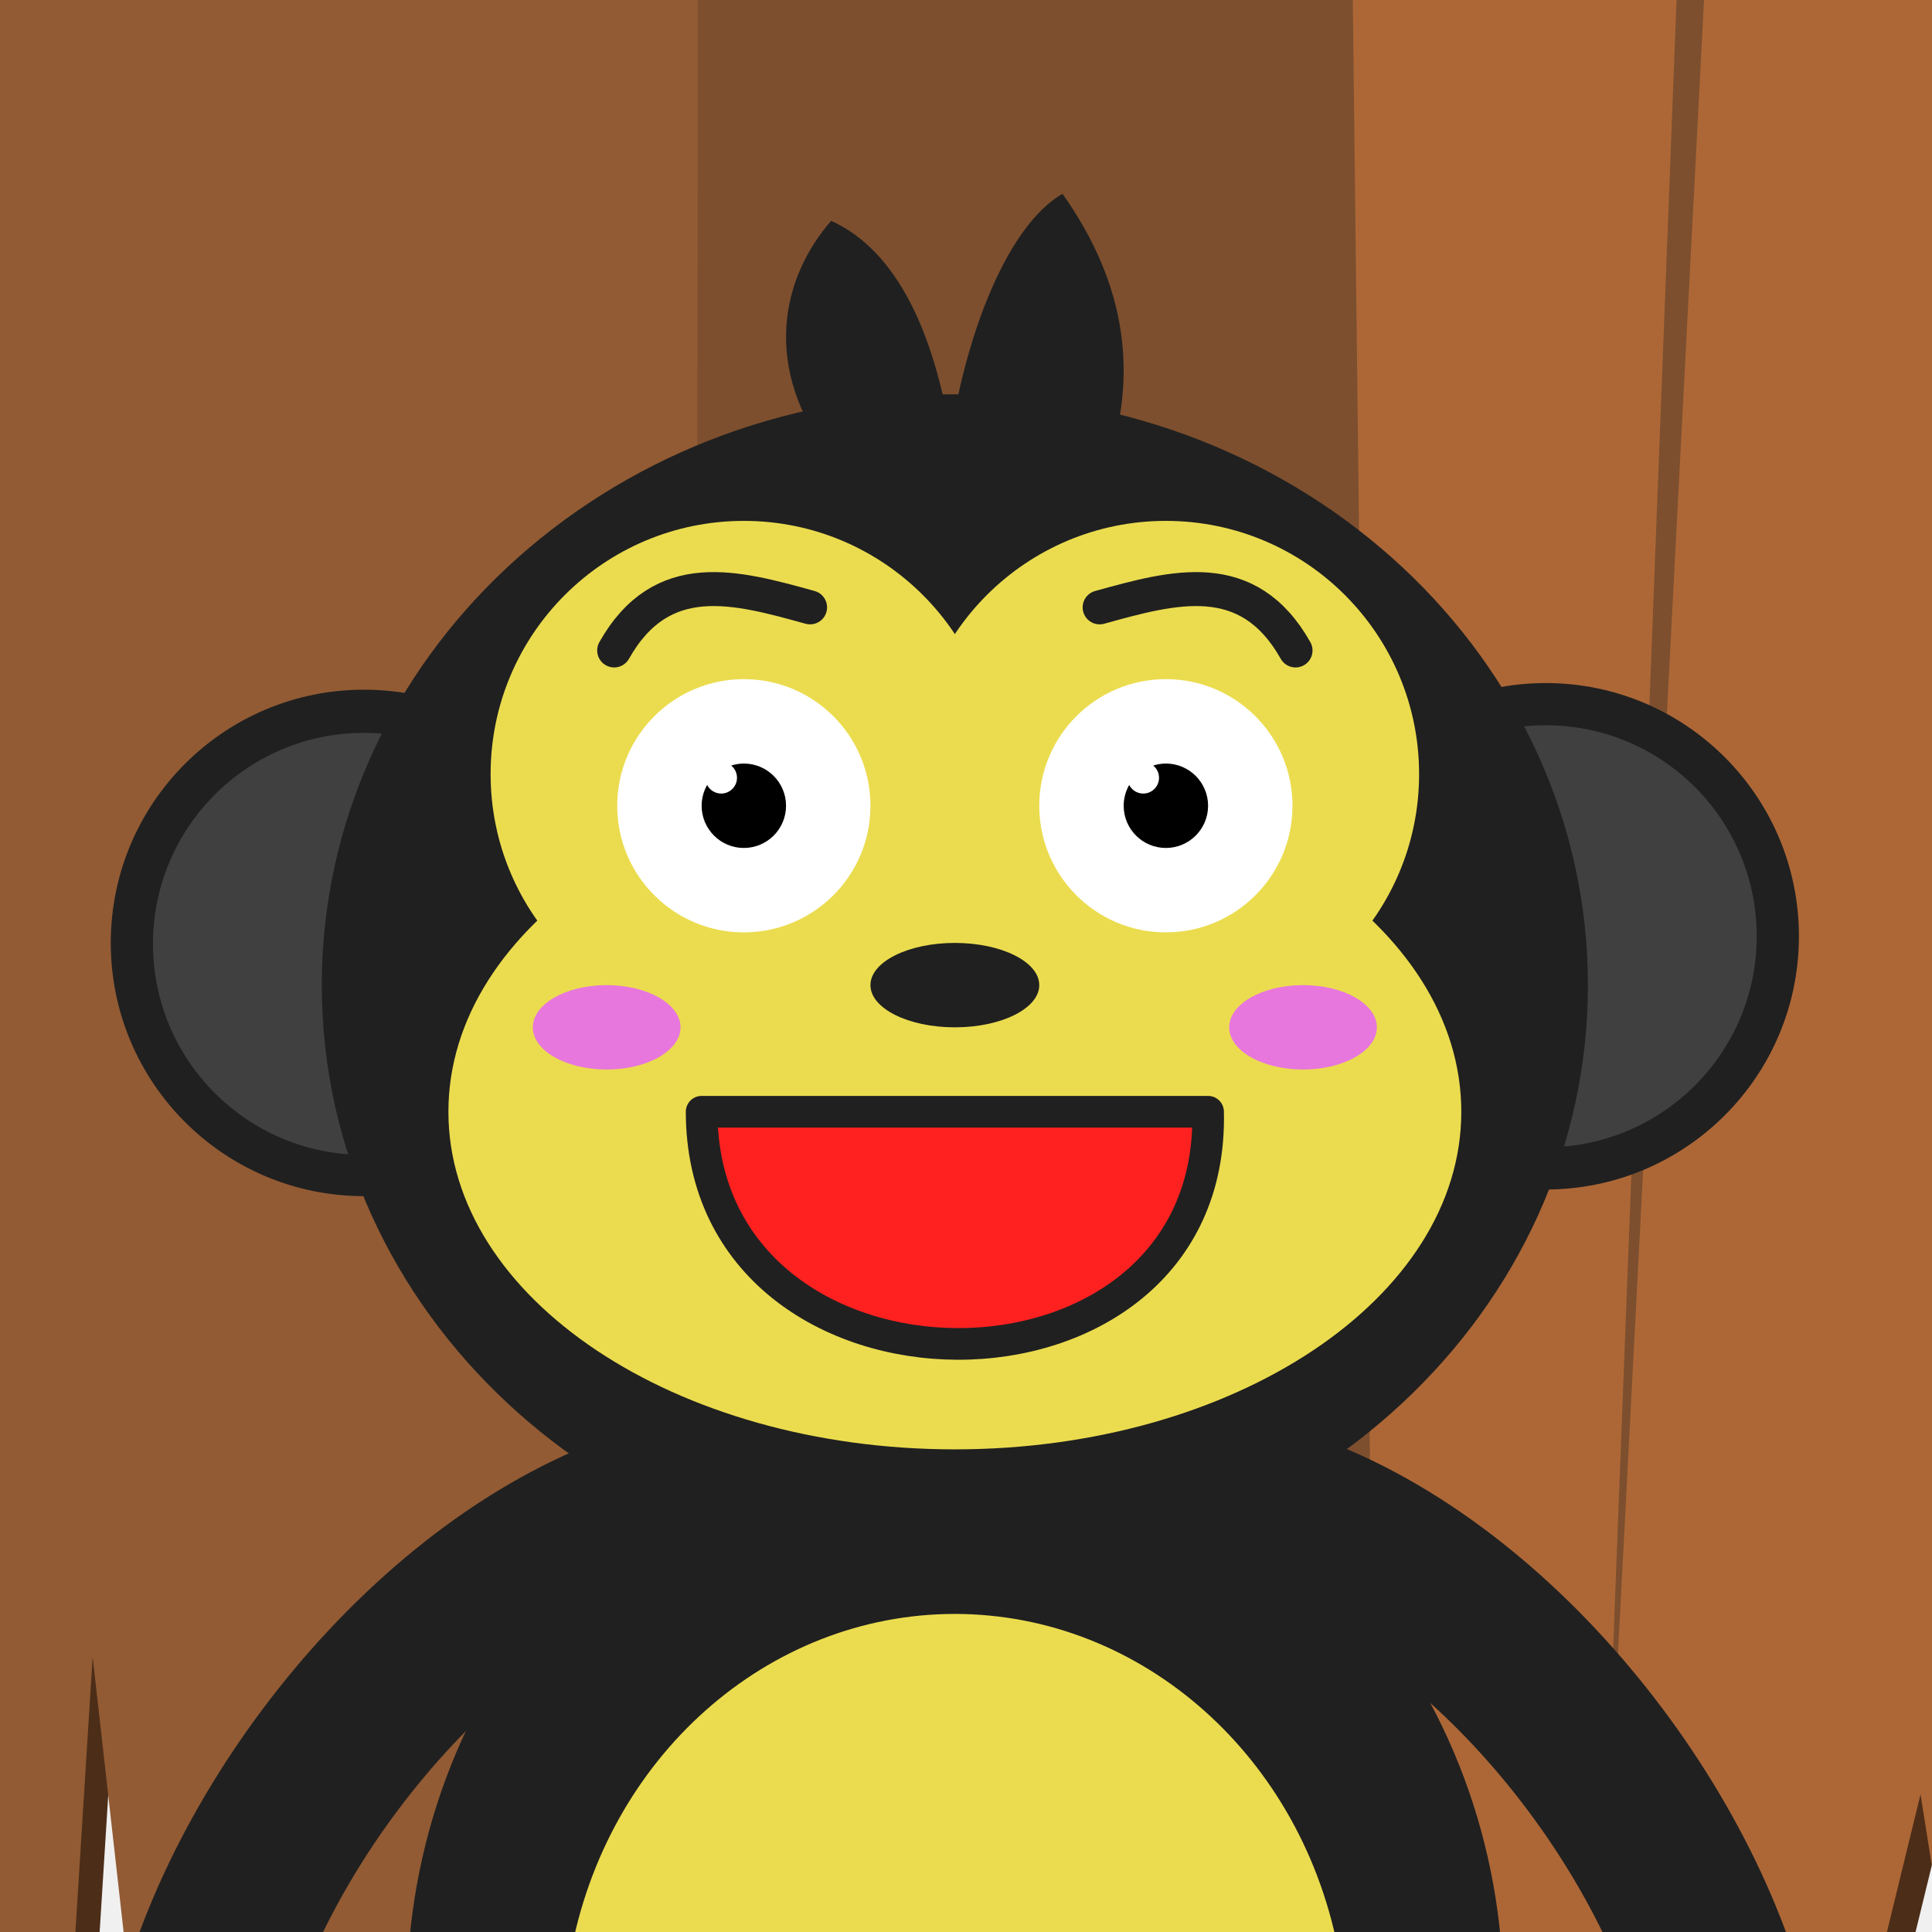
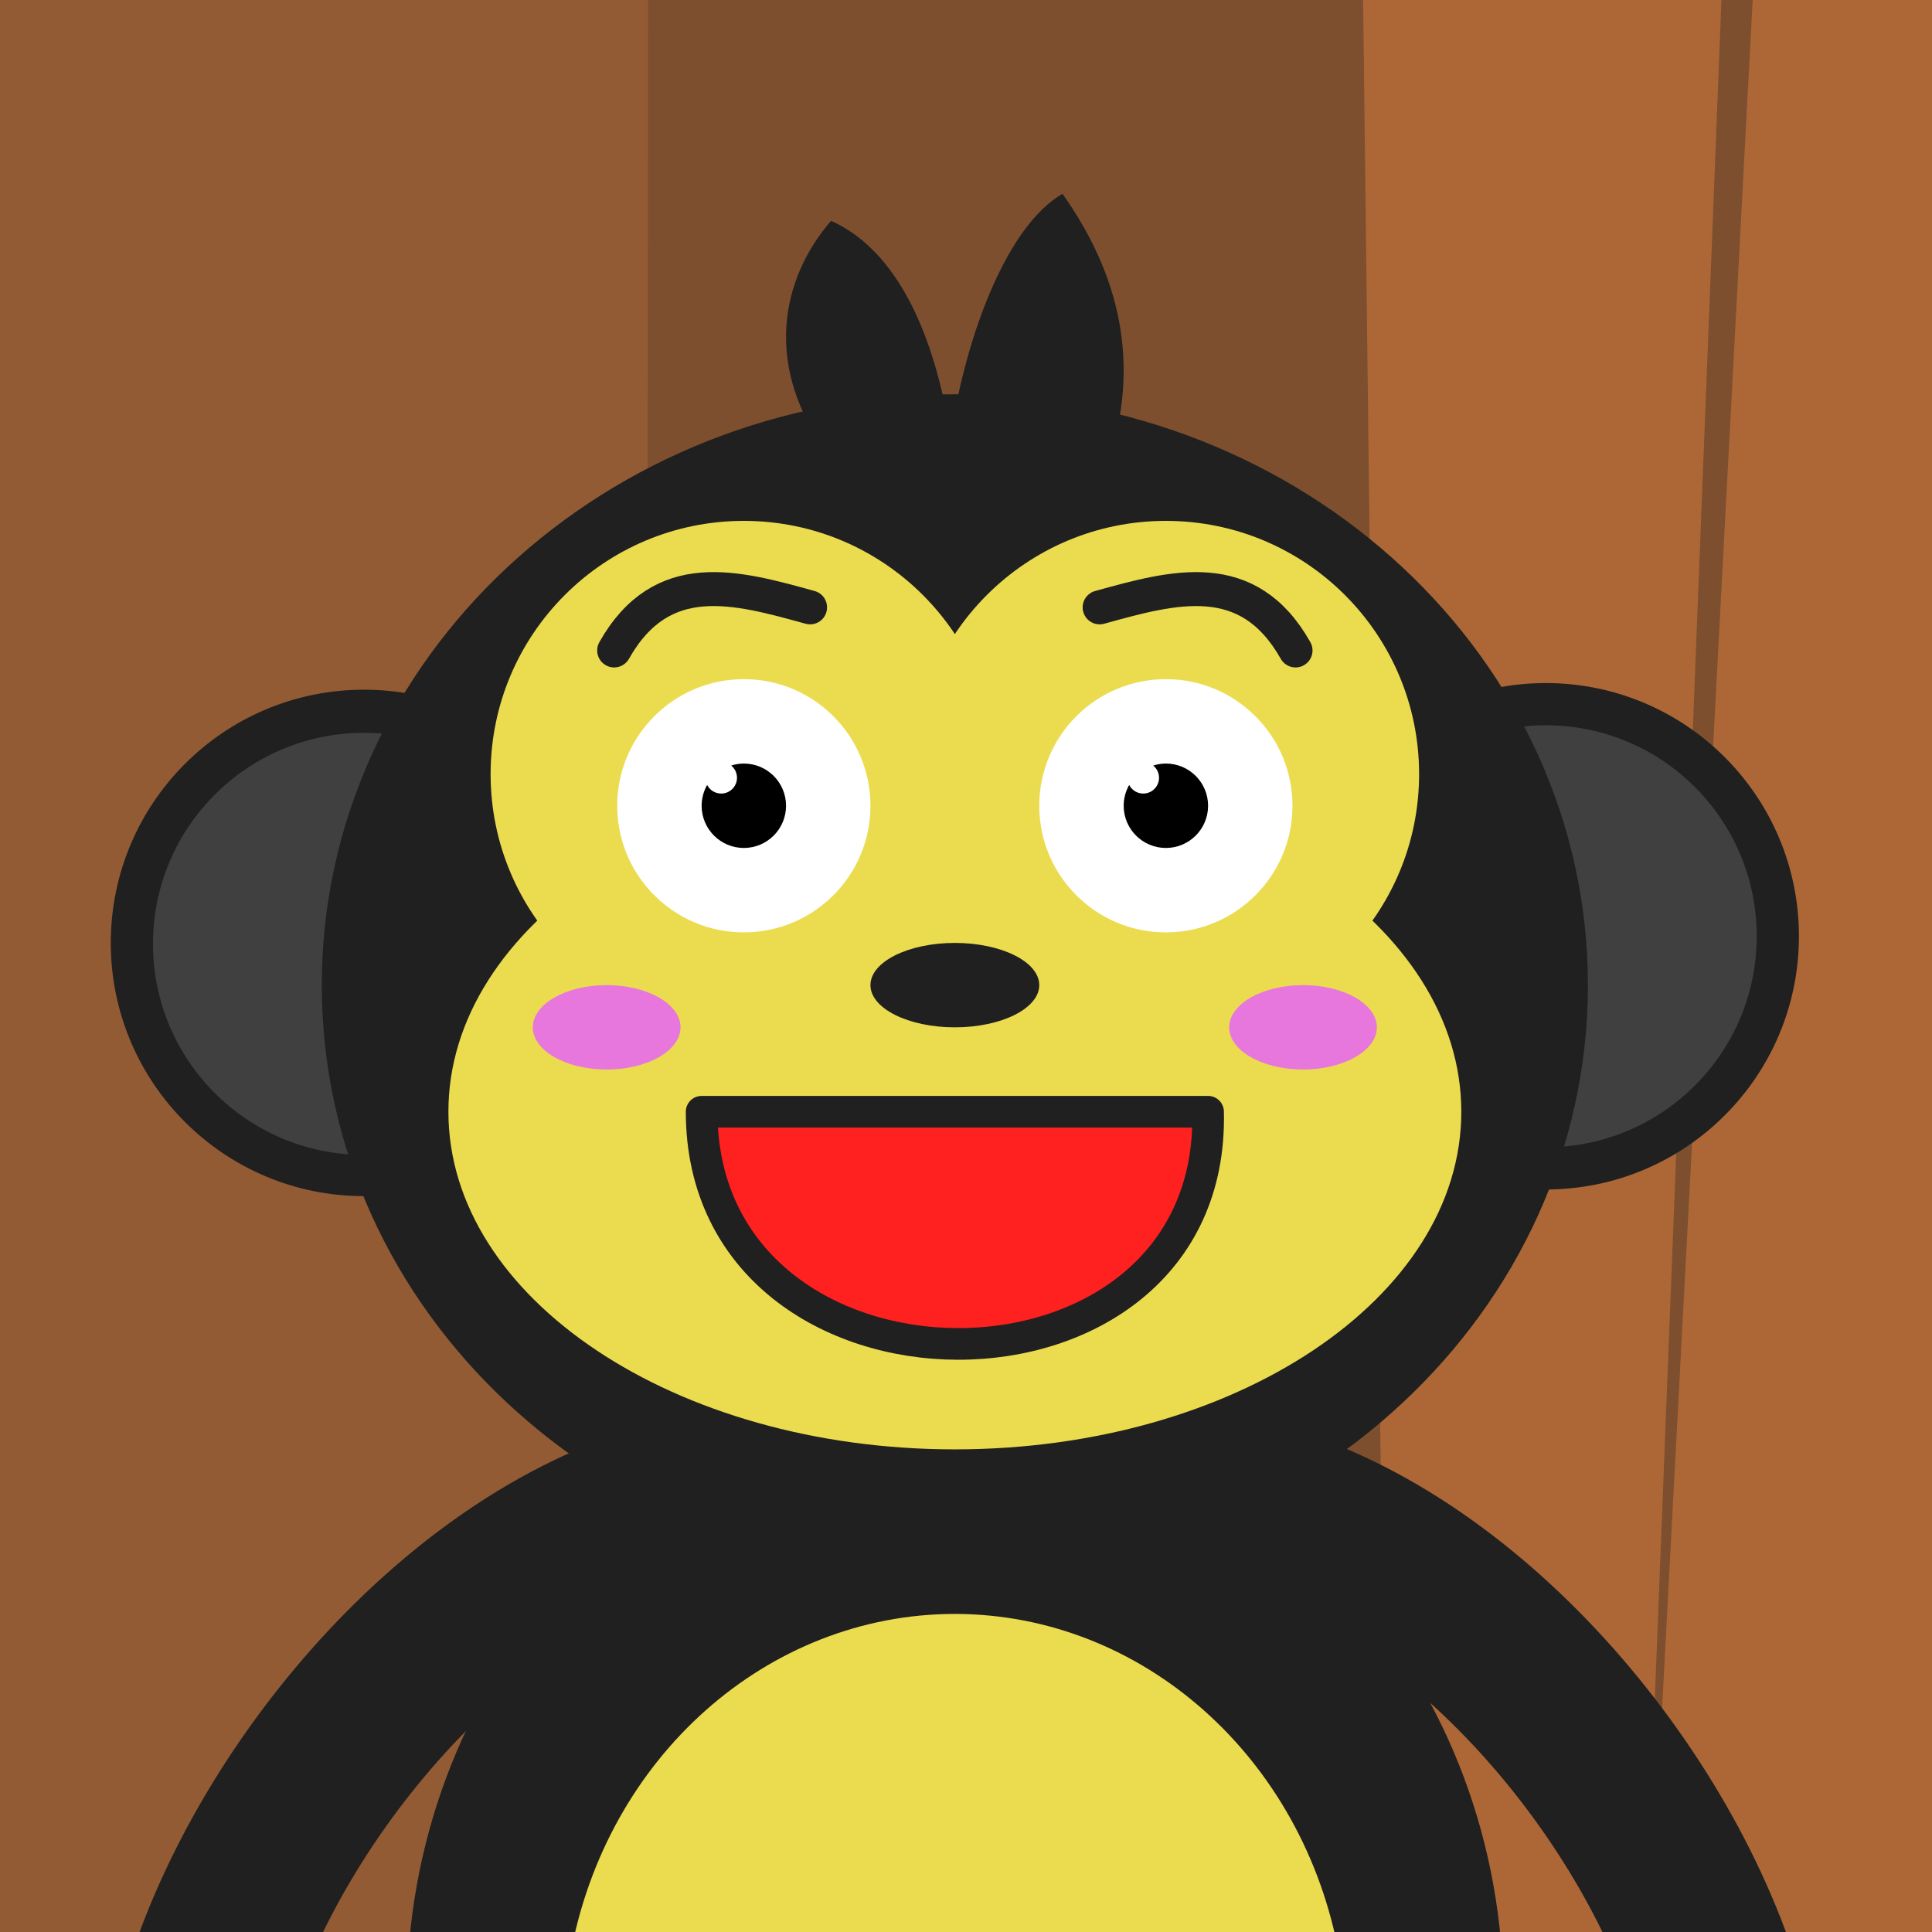
<svg xmlns="http://www.w3.org/2000/svg" width="512" height="512" viewBox="0 0 512 512" id="svg2" version="1.1">
  <defs id="defs4" />
  <g id="layer1" transform="translate(0,-540.3622)">
    <g transform="translate(0.0509249,2.708034)" id="layer1-3">
-       <g transform="matrix(4.212064,0,0,4.212064,-41.33915,-3343.106)" id="layer1-1">
+       <g transform="matrix(4.604977,0,0,4.519604,-75.62485,-3603.892)" id="layer1-1">
        <g id="g3340-5" transform="translate(1.433116,2.122701)">
          <path id="path3344-9" d="m 144.001,907.751 -29.209,0.277 c -1.302,2.293 -6.421,5.422 -10.988,2.408 l -9.033,-2.121 -0.002,-0.189 -8.471,0.439 c -2.107,3.611 -4.423,3.259 -6.932,0 l -12.102,-0.439 -13.506,0.275 0,-0.006 -17.678,-0.019 -10.295,2.311 c -1.471,1.85 -3.574,6.603 -7.889,0.234 l -17.896,1.516 -1.434,135.314 15.574,0.99 1.49,-23.764 2.656,23.592 24.578,-0.609 11.178,1.791 9.592,-3.123 7.92,1.76 7.262,0 0.967,-4.295 3.301,3.999 11.507,0.263 12.926,1.397 20.006,-3.367 3.111,-12.758 2.637,16.613 9.295,-2.488 0,-140 z" style="fill:#4c2d18;fill-opacity:1;fill-rule:evenodd;stroke:none;stroke-width:1px;stroke-linecap:butt;stroke-linejoin:miter;stroke-opacity:1" />
        </g>
        <path id="path4146-1" d="m 71.78,909.488 1.717,-0.148 -5.048,137.272 -0.525,-28.996 z" style="fill:#ad6736;fill-opacity:1;fill-rule:evenodd;stroke:none;stroke-width:1px;stroke-linecap:butt;stroke-linejoin:miter;stroke-opacity:1" />
        <path id="path4362" d="M 34.335,910.212 33.052,1045.04 30.549,911.06 Z" style="fill:#7d4f2e;fill-opacity:1;fill-rule:evenodd;stroke:none;stroke-width:1px;stroke-linecap:butt;stroke-linejoin:miter;stroke-opacity:1" />
        <g id="g3340">
          <path style="fill:#ad6736;fill-opacity:1;fill-rule:evenodd;stroke:none;stroke-width:1px;stroke-linecap:butt;stroke-linejoin:miter;stroke-opacity:1" d="m 94.275,908.81 9.529,2.238 c 4.568,3.014 9.686,-0.116 10.988,-2.409 l 29.208,-0.277 0,140 -10.727,2.489 -2.637,-16.614 -3.112,12.757 -20.005,3.368 -13.911,-1.501 z" id="path3344" />
          <path style="fill:#925b34;fill-opacity:1;fill-rule:evenodd;stroke:none;stroke-width:1px;stroke-linecap:butt;stroke-linejoin:miter;stroke-opacity:1" d="M -3.0517582e-5,913.048 17.898,911.533 c 4.315,6.368 6.416,1.616 7.887,-0.234 l 10.295,-2.311 17.678,0.02 0.285,141.354 -11.177,-1.791 -24.579,0.61 -2.655,-23.593 -1.49,23.764 -14.142,-0.99 z" id="path4358" />
          <path style="fill:#7d4f2e;fill-opacity:1;fill-rule:evenodd;stroke:none;stroke-width:1px;stroke-linecap:butt;stroke-linejoin:miter;stroke-opacity:1" d="m 53.717,909.013 13.548,-0.277 12.101,0.44 c 2.509,3.259 4.824,3.611 6.931,0 l 8.471,-0.44 1.65,140.263 -12.321,-0.22 -3.3,-4.62 -1.98,4.84 -7.261,0 -7.921,-1.76 -10.054,3.042 z" id="path4382" />
        </g>
        <path id="path4146" d="m 115.741,909.49 1.9,-0.165 -7.268,139.672 z" style="fill:#7d4f2e;fill-opacity:1;fill-rule:evenodd;stroke:none;stroke-width:1px;stroke-linecap:butt;stroke-linejoin:miter;stroke-opacity:1" />
      </g>
      <g id="g3454" transform="matrix(1.398057,0,0,1.398057,29.30598,-415.2987)">
        <path style="fill:#202020;fill-opacity:1" d="M 160,230 A 104,112 0 0 0 56.371,334 l 207.359,0 A 104,112 0 0 0 160,230 Z" transform="translate(0,718.3627)" id="path4138-7-4-7-9" />
        <path style="fill:#ebdc4f;fill-opacity:1" d="M 160,269.193 A 74.286,80 0 0 0 87.098,334 l 145.775,0 A 74.286,80 0 0 0 160,269.193 Z" transform="translate(0,718.3627)" id="path4138-7-4-6-9-0" />
        <ellipse style="fill:#202020;fill-opacity:1" id="path4138-3" cx="48" cy="860.363" rx="48" ry="48" />
        <ellipse style="fill:#404040;fill-opacity:1" id="path4138-3-0" cx="48" cy="860.541" rx="40" ry="40" />
        <ellipse style="fill:#202020;fill-opacity:1" id="path4138-3-1" cx="272" cy="859.104" rx="48" ry="48" />
        <ellipse style="fill:#404040;fill-opacity:1" id="path4138-3-0-4" cx="272" cy="859.104" rx="40" ry="40" />
        <ellipse style="fill:#202020;fill-opacity:1" id="path4138-7" cx="160" cy="868.363" rx="120" ry="112" />
        <ellipse style="fill:#ebdc4f;fill-opacity:1" id="path4140" cx="120" cy="828.363" rx="48" ry="48" />
        <ellipse style="fill:#ebdc4f;fill-opacity:1" id="path4140-7" cx="200" cy="828.363" rx="48" ry="48" />
        <ellipse style="fill:#ebdc4f;fill-opacity:1" id="path4140-70" cx="160" cy="892.363" rx="96" ry="64" />
        <ellipse style="fill:#202020;fill-opacity:1" id="path4138-7-0" cx="160" cy="868.363" rx="16" ry="8" />
        <circle style="fill:#ffffff;fill-opacity:1" id="path4246" cx="120" cy="834.363" r="24" />
        <path style="fill:#000000;fill-opacity:1" d="m 120,826.363 a 8,8 0 0 0 -2.398,0.377 2.994,2.994 0 0 1 1.102,2.316 2.994,2.994 0 0 1 -2.994,2.994 2.994,2.994 0 0 1 -2.666,-1.629 8,8 0 0 0 -1.043,3.941 8,8 0 0 0 8,8 8,8 0 0 0 8,-8 8,8 0 0 0 -8,-8 z" id="path4269" />
        <circle style="fill:#ffffff;fill-opacity:1" id="path4246-0" cx="200" cy="834.363" r="24" />
        <path style="fill:#000000;fill-opacity:1" d="m 200,826.363 a 8,8 0 0 0 -2.398,0.377 2.994,2.994 0 0 1 1.102,2.316 2.994,2.994 0 0 1 -2.994,2.994 2.994,2.994 0 0 1 -2.666,-1.629 8,8 0 0 0 -1.043,3.941 8,8 0 0 0 8,8 8,8 0 0 0 8,-8 8,8 0 0 0 -8,-8 z" id="path4269-2" />
        <path style="fill:#202020;fill-opacity:1;fill-rule:evenodd;stroke:none;stroke-width:1px;stroke-linecap:butt;stroke-linejoin:miter;stroke-opacity:1" d="m 136.791,768.826 c -13.678,-17.613 -9.52,-34.694 -0.244,-45.34 12.624,5.69 19.564,21.546 22.659,40.729 3.106,-20.005 10.93,-39.907 21.197,-45.852 12.272,17.333 14.4,34.667 8.284,52 z" id="path4461" />
        <path style="fill:#ff2020;fill-opacity:1;fill-rule:evenodd;stroke:#202020;stroke-width:6;stroke-linecap:round;stroke-linejoin:round;stroke-miterlimit:4;stroke-dasharray:none;stroke-opacity:1" d="m 112,892.363 96,0 c 1.403,58.911 -95.977,58.457 -96,0 z" id="path4611" />
        <ellipse style="fill:#e777dd;fill-opacity:1;stroke:none;stroke-width:12;stroke-linecap:round;stroke-linejoin:round;stroke-miterlimit:4;stroke-dasharray:none;stroke-opacity:1" id="path4736" cx="94" cy="876.363" rx="14" ry="8" />
        <ellipse style="fill:#e777dd;fill-opacity:1;stroke:none;stroke-width:12;stroke-linecap:round;stroke-linejoin:round;stroke-miterlimit:4;stroke-dasharray:none;stroke-opacity:1" id="path4736-7" cx="226" cy="876.363" rx="14" ry="8" />
        <path style="fill:none;fill-opacity:1;fill-rule:evenodd;stroke:#202020;stroke-width:32;stroke-linecap:round;stroke-linejoin:round;stroke-miterlimit:4;stroke-dasharray:none;stroke-opacity:1" d="M 102,968.363 C 61.393,981.75 25.072,1027.747 16,1068.363" id="path4154" />
        <path style="fill:none;fill-opacity:1;fill-rule:evenodd;stroke:#202020;stroke-width:32;stroke-linecap:round;stroke-linejoin:round;stroke-miterlimit:4;stroke-dasharray:none;stroke-opacity:1" d="m 221,968.363 c 40.607,13.387 76.928,59.385 86,100" id="path4154-6" />
        <path style="fill:none;fill-opacity:1;fill-rule:evenodd;stroke:#202020;stroke-width:6.439;stroke-linecap:round;stroke-linejoin:round;stroke-miterlimit:4;stroke-dasharray:none;stroke-opacity:1" d="m 95.421,804.925 c 9.051,-16.035 23.108,-12.041 37.136,-8.168" id="path4611-2" />
        <path style="fill:none;fill-opacity:1;fill-rule:evenodd;stroke:#202020;stroke-width:6.439;stroke-linecap:round;stroke-linejoin:round;stroke-miterlimit:4;stroke-dasharray:none;stroke-opacity:1" d="m 224.579,804.925 c -9.051,-16.035 -23.108,-12.041 -37.136,-8.168" id="path4611-2-5" />
      </g>
    </g>
  </g>
</svg>
